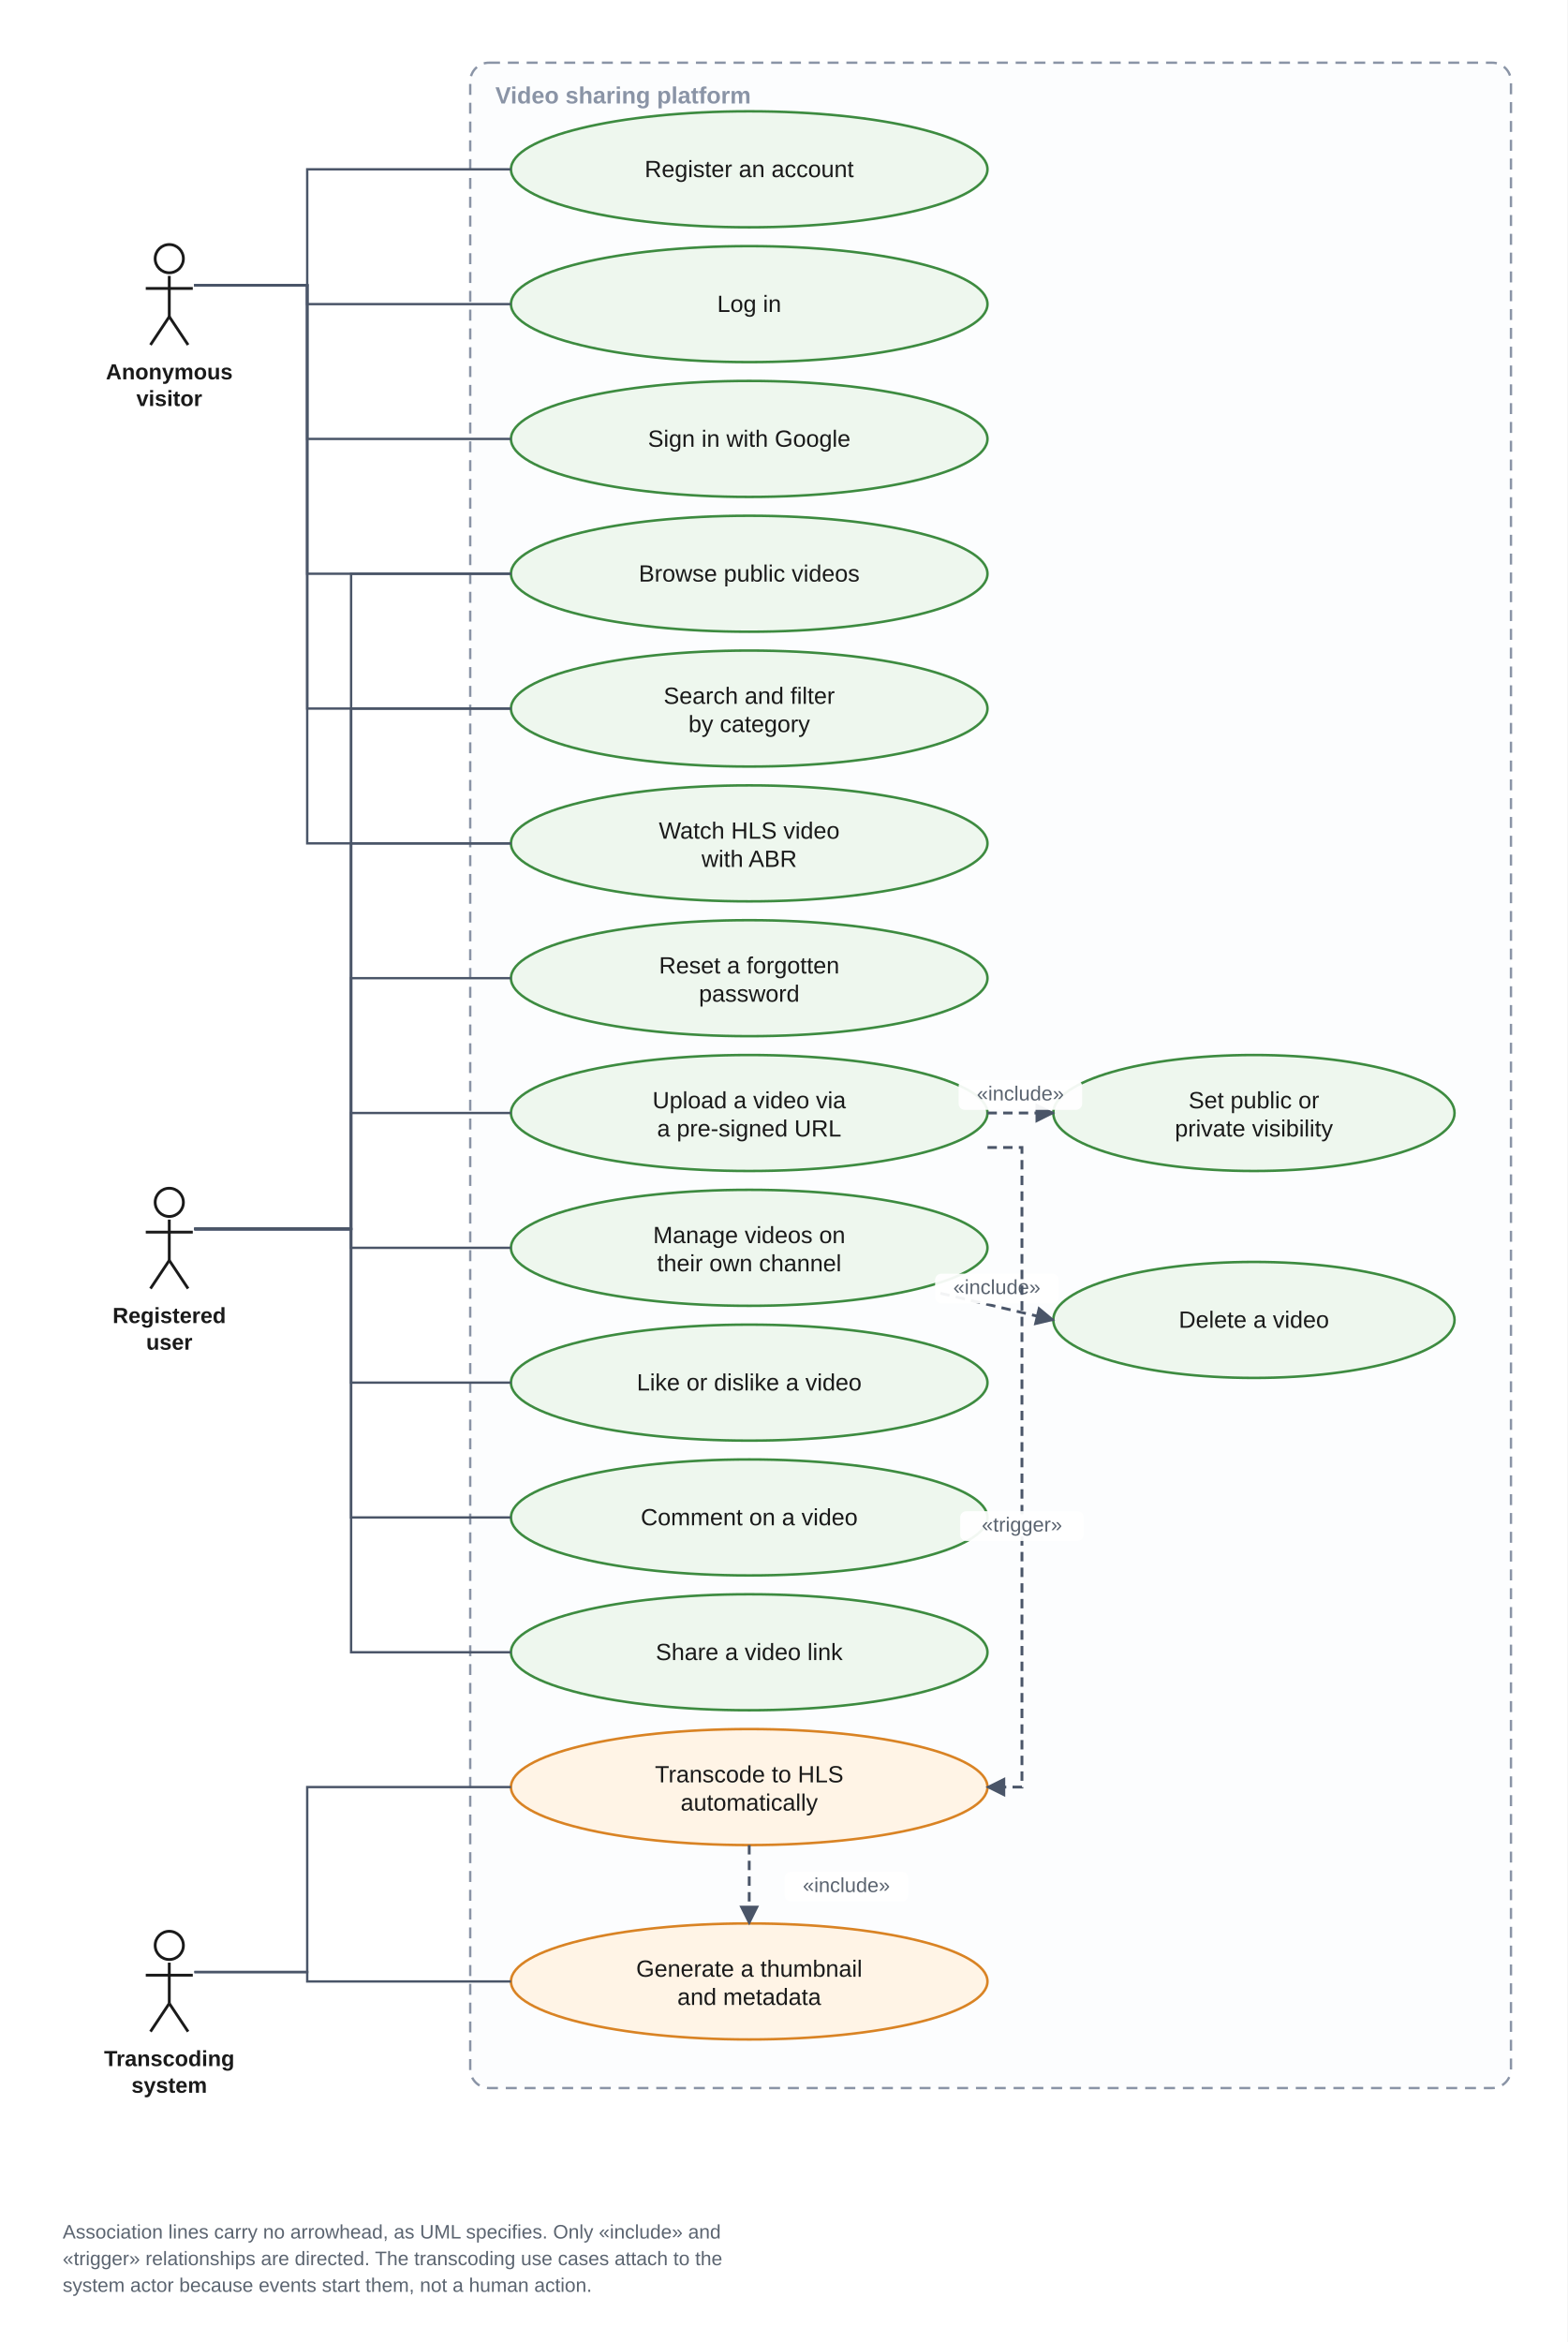
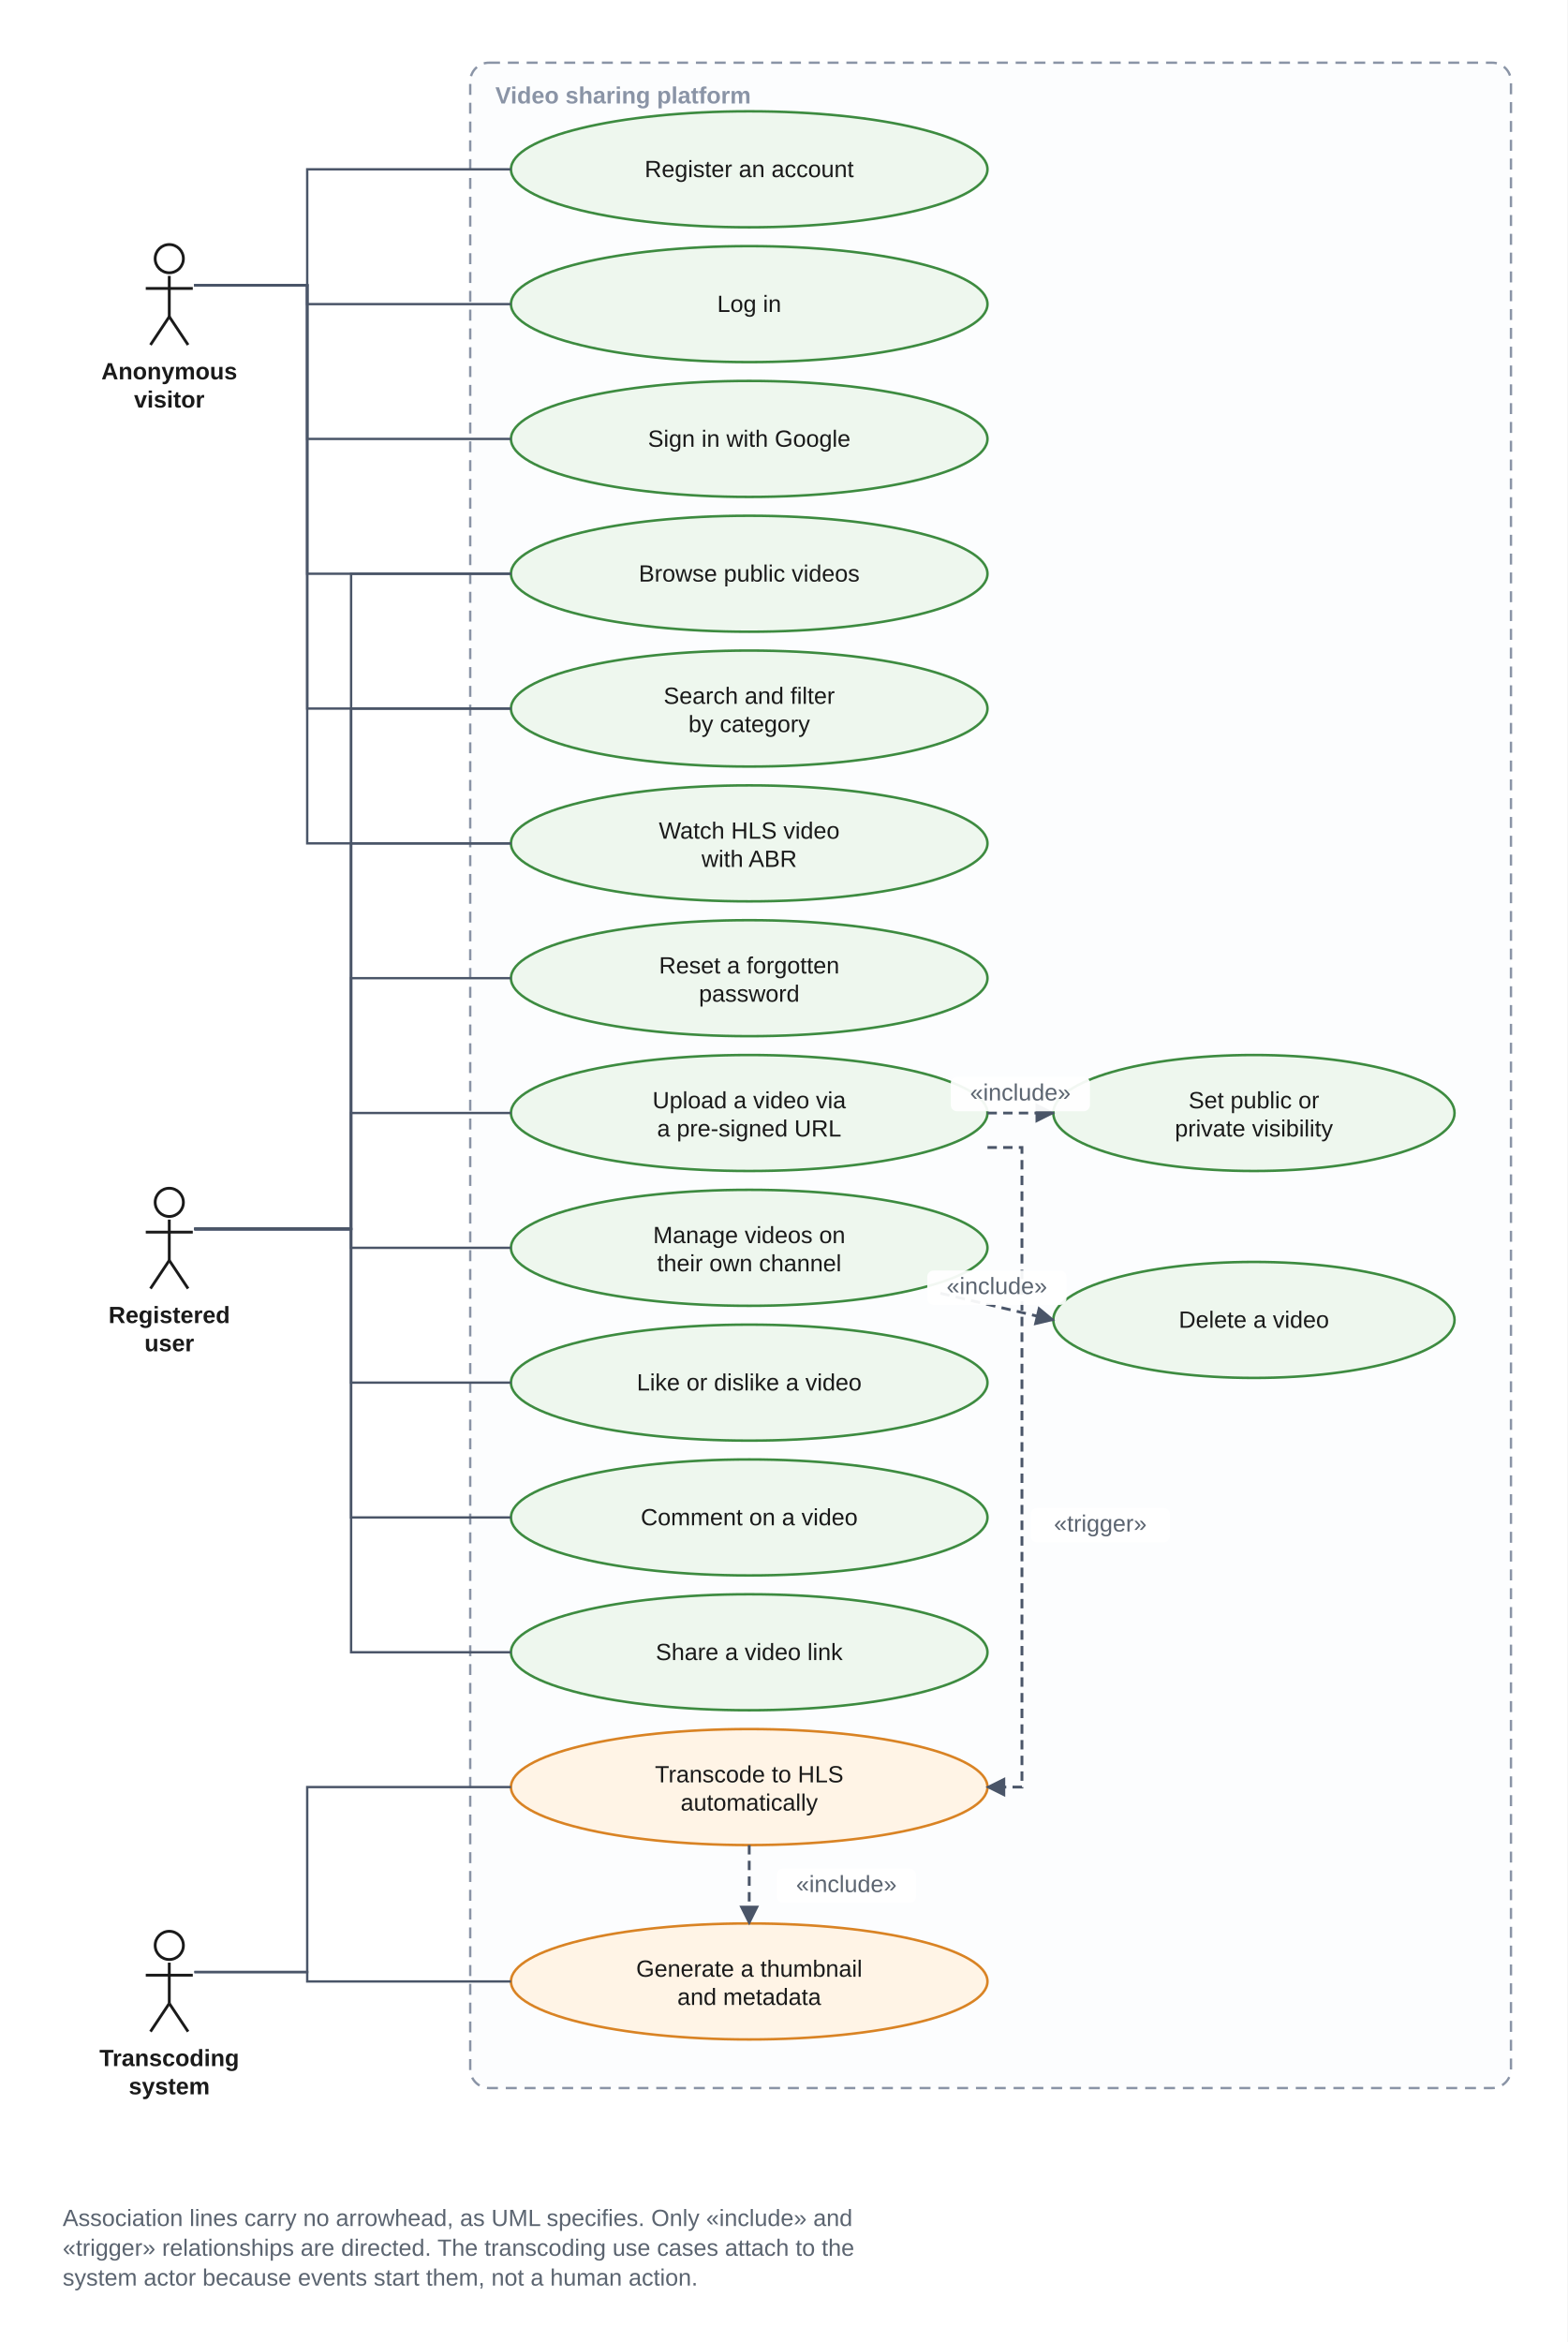
<svg xmlns="http://www.w3.org/2000/svg" width="1000" height="1494" viewBox="0 0 1000 1494">
  <defs>
    <marker id="arrow" viewBox="0 0 10 10" refX="9" refY="5" markerWidth="7" markerHeight="7" orient="auto-start-reverse">
      <path d="M 0 0 L 10 5 L 0 10 z" fill="#4a5568" />
    </marker>
  </defs>
  <rect width="1000" height="1494" fill="#ffffff" />
  <rect x="300" y="40" width="664" height="1292" rx="12" fill="#fcfdfe" stroke="#8a94a6" stroke-width="1.5" stroke-dasharray="7 5" />
  <text x="316" y="66.0" font-family="Arial, Helvetica, sans-serif" font-size="15" font-weight="bold" fill="#8a94a6" text-anchor="start">Video sharing platform</text>
  <ellipse cx="478" cy="108" rx="152" ry="37" fill="#eef7ee" stroke="#3d8b40" stroke-width="1.6" />
  <text x="478" y="113.0" font-family="Arial, Helvetica, sans-serif" font-size="15" font-weight="normal" fill="#1a1a1a" text-anchor="middle">Register an account</text>
  <ellipse cx="478" cy="194" rx="152" ry="37" fill="#eef7ee" stroke="#3d8b40" stroke-width="1.6" />
  <text x="478" y="199.0" font-family="Arial, Helvetica, sans-serif" font-size="15" font-weight="normal" fill="#1a1a1a" text-anchor="middle">Log in</text>
  <ellipse cx="478" cy="280" rx="152" ry="37" fill="#eef7ee" stroke="#3d8b40" stroke-width="1.6" />
  <text x="478" y="285.0" font-family="Arial, Helvetica, sans-serif" font-size="15" font-weight="normal" fill="#1a1a1a" text-anchor="middle">Sign in with Google</text>
  <ellipse cx="478" cy="366" rx="152" ry="37" fill="#eef7ee" stroke="#3d8b40" stroke-width="1.6" />
  <text x="478" y="371.0" font-family="Arial, Helvetica, sans-serif" font-size="15" font-weight="normal" fill="#1a1a1a" text-anchor="middle">Browse public videos</text>
  <ellipse cx="478" cy="452" rx="152" ry="37" fill="#eef7ee" stroke="#3d8b40" stroke-width="1.6" />
  <text x="478" y="449.0" font-family="Arial, Helvetica, sans-serif" font-size="15" font-weight="normal" fill="#1a1a1a" text-anchor="middle">Search and filter</text>
  <text x="478" y="467.0" font-family="Arial, Helvetica, sans-serif" font-size="15" font-weight="normal" fill="#1a1a1a" text-anchor="middle">by category</text>
  <ellipse cx="478" cy="538" rx="152" ry="37" fill="#eef7ee" stroke="#3d8b40" stroke-width="1.6" />
  <text x="478" y="535.0" font-family="Arial, Helvetica, sans-serif" font-size="15" font-weight="normal" fill="#1a1a1a" text-anchor="middle">Watch HLS video</text>
  <text x="478" y="553.0" font-family="Arial, Helvetica, sans-serif" font-size="15" font-weight="normal" fill="#1a1a1a" text-anchor="middle">with ABR</text>
  <ellipse cx="478" cy="624" rx="152" ry="37" fill="#eef7ee" stroke="#3d8b40" stroke-width="1.6" />
  <text x="478" y="621.0" font-family="Arial, Helvetica, sans-serif" font-size="15" font-weight="normal" fill="#1a1a1a" text-anchor="middle">Reset a forgotten</text>
  <text x="478" y="639.0" font-family="Arial, Helvetica, sans-serif" font-size="15" font-weight="normal" fill="#1a1a1a" text-anchor="middle">password</text>
  <ellipse cx="478" cy="710" rx="152" ry="37" fill="#eef7ee" stroke="#3d8b40" stroke-width="1.6" />
  <text x="478" y="707.0" font-family="Arial, Helvetica, sans-serif" font-size="15" font-weight="normal" fill="#1a1a1a" text-anchor="middle">Upload a video via</text>
  <text x="478" y="725.0" font-family="Arial, Helvetica, sans-serif" font-size="15" font-weight="normal" fill="#1a1a1a" text-anchor="middle">a pre-signed URL</text>
  <ellipse cx="478" cy="796" rx="152" ry="37" fill="#eef7ee" stroke="#3d8b40" stroke-width="1.6" />
  <text x="478" y="793.0" font-family="Arial, Helvetica, sans-serif" font-size="15" font-weight="normal" fill="#1a1a1a" text-anchor="middle">Manage videos on</text>
  <text x="478" y="811.0" font-family="Arial, Helvetica, sans-serif" font-size="15" font-weight="normal" fill="#1a1a1a" text-anchor="middle">their own channel</text>
  <ellipse cx="478" cy="882" rx="152" ry="37" fill="#eef7ee" stroke="#3d8b40" stroke-width="1.6" />
  <text x="478" y="887.0" font-family="Arial, Helvetica, sans-serif" font-size="15" font-weight="normal" fill="#1a1a1a" text-anchor="middle">Like or dislike a video</text>
  <ellipse cx="478" cy="968" rx="152" ry="37" fill="#eef7ee" stroke="#3d8b40" stroke-width="1.6" />
  <text x="478" y="973.0" font-family="Arial, Helvetica, sans-serif" font-size="15" font-weight="normal" fill="#1a1a1a" text-anchor="middle">Comment on a video</text>
  <ellipse cx="478" cy="1054" rx="152" ry="37" fill="#eef7ee" stroke="#3d8b40" stroke-width="1.6" />
  <text x="478" y="1059.0" font-family="Arial, Helvetica, sans-serif" font-size="15" font-weight="normal" fill="#1a1a1a" text-anchor="middle">Share a video link</text>
  <ellipse cx="478" cy="1140" rx="152" ry="37" fill="#fff4e6" stroke="#d98324" stroke-width="1.6" />
  <text x="478" y="1137.0" font-family="Arial, Helvetica, sans-serif" font-size="15" font-weight="normal" fill="#1a1a1a" text-anchor="middle">Transcode to HLS</text>
  <text x="478" y="1155.0" font-family="Arial, Helvetica, sans-serif" font-size="15" font-weight="normal" fill="#1a1a1a" text-anchor="middle">automatically</text>
  <ellipse cx="478" cy="1264" rx="152" ry="37" fill="#fff4e6" stroke="#d98324" stroke-width="1.6" />
  <text x="478" y="1261.0" font-family="Arial, Helvetica, sans-serif" font-size="15" font-weight="normal" fill="#1a1a1a" text-anchor="middle">Generate a thumbnail</text>
  <text x="478" y="1279.0" font-family="Arial, Helvetica, sans-serif" font-size="15" font-weight="normal" fill="#1a1a1a" text-anchor="middle">and metadata</text>
  <ellipse cx="800" cy="710" rx="128" ry="37" fill="#eef7ee" stroke="#3d8b40" stroke-width="1.6" />
  <text x="800" y="707.0" font-family="Arial, Helvetica, sans-serif" font-size="15" font-weight="normal" fill="#1a1a1a" text-anchor="middle">Set public or</text>
  <text x="800" y="725.0" font-family="Arial, Helvetica, sans-serif" font-size="15" font-weight="normal" fill="#1a1a1a" text-anchor="middle">private visibility</text>
  <ellipse cx="800" cy="842" rx="128" ry="37" fill="#eef7ee" stroke="#3d8b40" stroke-width="1.6" />
  <text x="800" y="847.0" font-family="Arial, Helvetica, sans-serif" font-size="15" font-weight="normal" fill="#1a1a1a" text-anchor="middle">Delete a video</text>
  <circle cx="108" cy="165" r="9" fill="none" stroke="#1a1a1a" stroke-width="1.8" />
  <path d="M 108 176 L 108 202" stroke="#1a1a1a" stroke-width="1.8" />
  <path d="M 93 184 L 123 184" stroke="#1a1a1a" stroke-width="1.8" />
  <path d="M 108 202 L 96 220" stroke="#1a1a1a" stroke-width="1.8" />
  <path d="M 108 202 L 120 220" stroke="#1a1a1a" stroke-width="1.8" />
-   <text x="108" y="242.0" font-family="Arial, Helvetica, sans-serif" font-size="14" font-weight="bold" fill="#1a1a1a" text-anchor="middle">Anonymous</text>
-   <text x="108" y="259.0" font-family="Arial, Helvetica, sans-serif" font-size="14" font-weight="bold" fill="#1a1a1a" text-anchor="middle">visitor</text>
+   <text x="108" y="242.0" font-family="Arial, Helvetica, sans-serif" font-size="15" font-weight="bold" fill="#1a1a1a" text-anchor="middle">Anonymous</text>
+   <text x="108" y="260.0" font-family="Arial, Helvetica, sans-serif" font-size="15" font-weight="bold" fill="#1a1a1a" text-anchor="middle">visitor</text>
  <circle cx="108" cy="767" r="9" fill="none" stroke="#1a1a1a" stroke-width="1.8" />
  <path d="M 108 778 L 108 804" stroke="#1a1a1a" stroke-width="1.8" />
  <path d="M 93 786 L 123 786" stroke="#1a1a1a" stroke-width="1.8" />
  <path d="M 108 804 L 96 822" stroke="#1a1a1a" stroke-width="1.8" />
  <path d="M 108 804 L 120 822" stroke="#1a1a1a" stroke-width="1.8" />
-   <text x="108" y="844.0" font-family="Arial, Helvetica, sans-serif" font-size="14" font-weight="bold" fill="#1a1a1a" text-anchor="middle">Registered</text>
-   <text x="108" y="861.0" font-family="Arial, Helvetica, sans-serif" font-size="14" font-weight="bold" fill="#1a1a1a" text-anchor="middle">user</text>
+   <text x="108" y="844.0" font-family="Arial, Helvetica, sans-serif" font-size="15" font-weight="bold" fill="#1a1a1a" text-anchor="middle">Registered</text>
+   <text x="108" y="862.0" font-family="Arial, Helvetica, sans-serif" font-size="15" font-weight="bold" fill="#1a1a1a" text-anchor="middle">user</text>
  <circle cx="108" cy="1241" r="9" fill="none" stroke="#1a1a1a" stroke-width="1.8" />
  <path d="M 108 1252 L 108 1278" stroke="#1a1a1a" stroke-width="1.8" />
  <path d="M 93 1260 L 123 1260" stroke="#1a1a1a" stroke-width="1.8" />
  <path d="M 108 1278 L 96 1296" stroke="#1a1a1a" stroke-width="1.8" />
  <path d="M 108 1278 L 120 1296" stroke="#1a1a1a" stroke-width="1.8" />
-   <text x="108" y="1318.0" font-family="Arial, Helvetica, sans-serif" font-size="14" font-weight="bold" fill="#1a1a1a" text-anchor="middle">Transcoding</text>
-   <text x="108" y="1335.0" font-family="Arial, Helvetica, sans-serif" font-size="14" font-weight="bold" fill="#1a1a1a" text-anchor="middle">system</text>
+   <text x="108" y="1318.0" font-family="Arial, Helvetica, sans-serif" font-size="15" font-weight="bold" fill="#1a1a1a" text-anchor="middle">Transcoding</text>
+   <text x="108" y="1336.0" font-family="Arial, Helvetica, sans-serif" font-size="15" font-weight="bold" fill="#1a1a1a" text-anchor="middle">system</text>
  <path d="M 124 182 L 196 182 L 196 108 L 326 108" fill="none" stroke="#4a5568" stroke-width="1.5" />
  <path d="M 124 182 L 196 182 L 196 194 L 326 194" fill="none" stroke="#4a5568" stroke-width="1.5" />
  <path d="M 124 182 L 196 182 L 196 280 L 326 280" fill="none" stroke="#4a5568" stroke-width="1.5" />
  <path d="M 124 182 L 196 182 L 196 366 L 326 366" fill="none" stroke="#4a5568" stroke-width="1.5" />
  <path d="M 124 182 L 196 182 L 196 452 L 326 452" fill="none" stroke="#4a5568" stroke-width="1.5" />
  <path d="M 124 182 L 196 182 L 196 538 L 326 538" fill="none" stroke="#4a5568" stroke-width="1.5" />
  <path d="M 124 784 L 224 784 L 224 366 L 326 366" fill="none" stroke="#4a5568" stroke-width="1.5" />
  <path d="M 124 784 L 224 784 L 224 452 L 326 452" fill="none" stroke="#4a5568" stroke-width="1.5" />
  <path d="M 124 784 L 224 784 L 224 538 L 326 538" fill="none" stroke="#4a5568" stroke-width="1.5" />
  <path d="M 124 784 L 224 784 L 224 624 L 326 624" fill="none" stroke="#4a5568" stroke-width="1.5" />
  <path d="M 124 784 L 224 784 L 224 710 L 326 710" fill="none" stroke="#4a5568" stroke-width="1.5" />
  <path d="M 124 784 L 224 784 L 224 796 L 326 796" fill="none" stroke="#4a5568" stroke-width="1.5" />
  <path d="M 124 784 L 224 784 L 224 882 L 326 882" fill="none" stroke="#4a5568" stroke-width="1.5" />
  <path d="M 124 784 L 224 784 L 224 968 L 326 968" fill="none" stroke="#4a5568" stroke-width="1.5" />
  <path d="M 124 784 L 224 784 L 224 1054 L 326 1054" fill="none" stroke="#4a5568" stroke-width="1.5" />
  <path d="M 124 1258 L 196 1258 L 196 1140 L 326 1140" fill="none" stroke="#4a5568" stroke-width="1.5" />
  <path d="M 124 1258 L 196 1258 L 196 1264 L 326 1264" fill="none" stroke="#4a5568" stroke-width="1.5" />
  <path d="M 630 710 L 672 710" fill="none" stroke="#4a5568" stroke-width="1.8" stroke-dasharray="6 4" marker-end="url(#arrow)" />
-   <rect x="611.6" y="689.0" width="78.8" height="19" rx="4" fill="#ffffff" fill-opacity="0.93" />
-   <text x="651" y="702.0" font-family="Arial, Helvetica, sans-serif" font-size="13" font-weight="normal" fill="#5b6470" text-anchor="middle">«include»</text>
  <path d="M 600 825 L 672 842" fill="none" stroke="#4a5568" stroke-width="1.8" stroke-dasharray="6 4" marker-end="url(#arrow)" />
-   <rect x="596.6" y="812.5" width="78.8" height="19" rx="4" fill="#ffffff" fill-opacity="0.93" />
-   <text x="636" y="825.5" font-family="Arial, Helvetica, sans-serif" font-size="13" font-weight="normal" fill="#5b6470" text-anchor="middle">«include»</text>
  <path d="M 630 732 L 652 732 L 652 1140 L 630 1140" fill="none" stroke="#4a5568" stroke-width="1.8" stroke-dasharray="6 4" marker-end="url(#arrow)" />
-   <rect x="612.6" y="964.0" width="78.8" height="19" rx="4" fill="#ffffff" fill-opacity="0.93" />
-   <text x="652" y="977.0" font-family="Arial, Helvetica, sans-serif" font-size="13" font-weight="normal" fill="#5b6470" text-anchor="middle">«trigger»</text>
  <path d="M 478 1177 L 478 1227" fill="none" stroke="#4a5568" stroke-width="1.8" stroke-dasharray="6 4" marker-end="url(#arrow)" />
-   <rect x="500.6" y="1194.0" width="78.8" height="19" rx="4" fill="#ffffff" fill-opacity="0.93" />
-   <text x="540" y="1207.0" font-family="Arial, Helvetica, sans-serif" font-size="13" font-weight="normal" fill="#5b6470" text-anchor="middle">«include»</text>
-   <text x="40" y="1428.0" font-family="Arial, Helvetica, sans-serif" font-size="12.5" font-weight="normal" fill="#5b6470" text-anchor="start">Association lines carry no arrowhead, as UML specifies. Only «include» and</text>
-   <text x="40" y="1445.0" font-family="Arial, Helvetica, sans-serif" font-size="12.5" font-weight="normal" fill="#5b6470" text-anchor="start">«trigger» relationships are directed. The transcoding use cases attach to the</text>
-   <text x="40" y="1462.0" font-family="Arial, Helvetica, sans-serif" font-size="12.5" font-weight="normal" fill="#5b6470" text-anchor="start">system actor because events start them, not a human action.</text>
+   <text x="40" y="1420.0" font-family="Arial, Helvetica, sans-serif" font-size="15" font-weight="normal" fill="#5b6470" text-anchor="start">Association lines carry no arrowhead, as UML specifies. Only «include» and</text>
+   <text x="40" y="1439.0" font-family="Arial, Helvetica, sans-serif" font-size="15" font-weight="normal" fill="#5b6470" text-anchor="start">«trigger» relationships are directed. The transcoding use cases attach to the</text>
+   <text x="40" y="1458.0" font-family="Arial, Helvetica, sans-serif" font-size="15" font-weight="normal" fill="#5b6470" text-anchor="start">system actor because events start them, not a human action.</text>
+   <rect x="606.6" y="687.0" width="88.8" height="21.9" rx="4" fill="#ffffff" fill-opacity="0.93" />
+   <text x="651" y="702.0" font-family="Arial, Helvetica, sans-serif" font-size="15" font-weight="normal" fill="#5b6470" text-anchor="middle">«include»</text>
+   <rect x="591.6" y="810.5" width="88.8" height="21.9" rx="4" fill="#ffffff" fill-opacity="0.93" />
+   <text x="636" y="825.5" font-family="Arial, Helvetica, sans-serif" font-size="15" font-weight="normal" fill="#5b6470" text-anchor="middle">«include»</text>
+   <rect x="657.6" y="962.0" width="88.8" height="21.9" rx="4" fill="#ffffff" fill-opacity="0.93" />
+   <text x="702" y="977.0" font-family="Arial, Helvetica, sans-serif" font-size="15" font-weight="normal" fill="#5b6470" text-anchor="middle">«trigger»</text>
+   <rect x="495.6" y="1192.0" width="88.8" height="21.9" rx="4" fill="#ffffff" fill-opacity="0.93" />
+   <text x="540" y="1207.0" font-family="Arial, Helvetica, sans-serif" font-size="15" font-weight="normal" fill="#5b6470" text-anchor="middle">«include»</text>
</svg>
